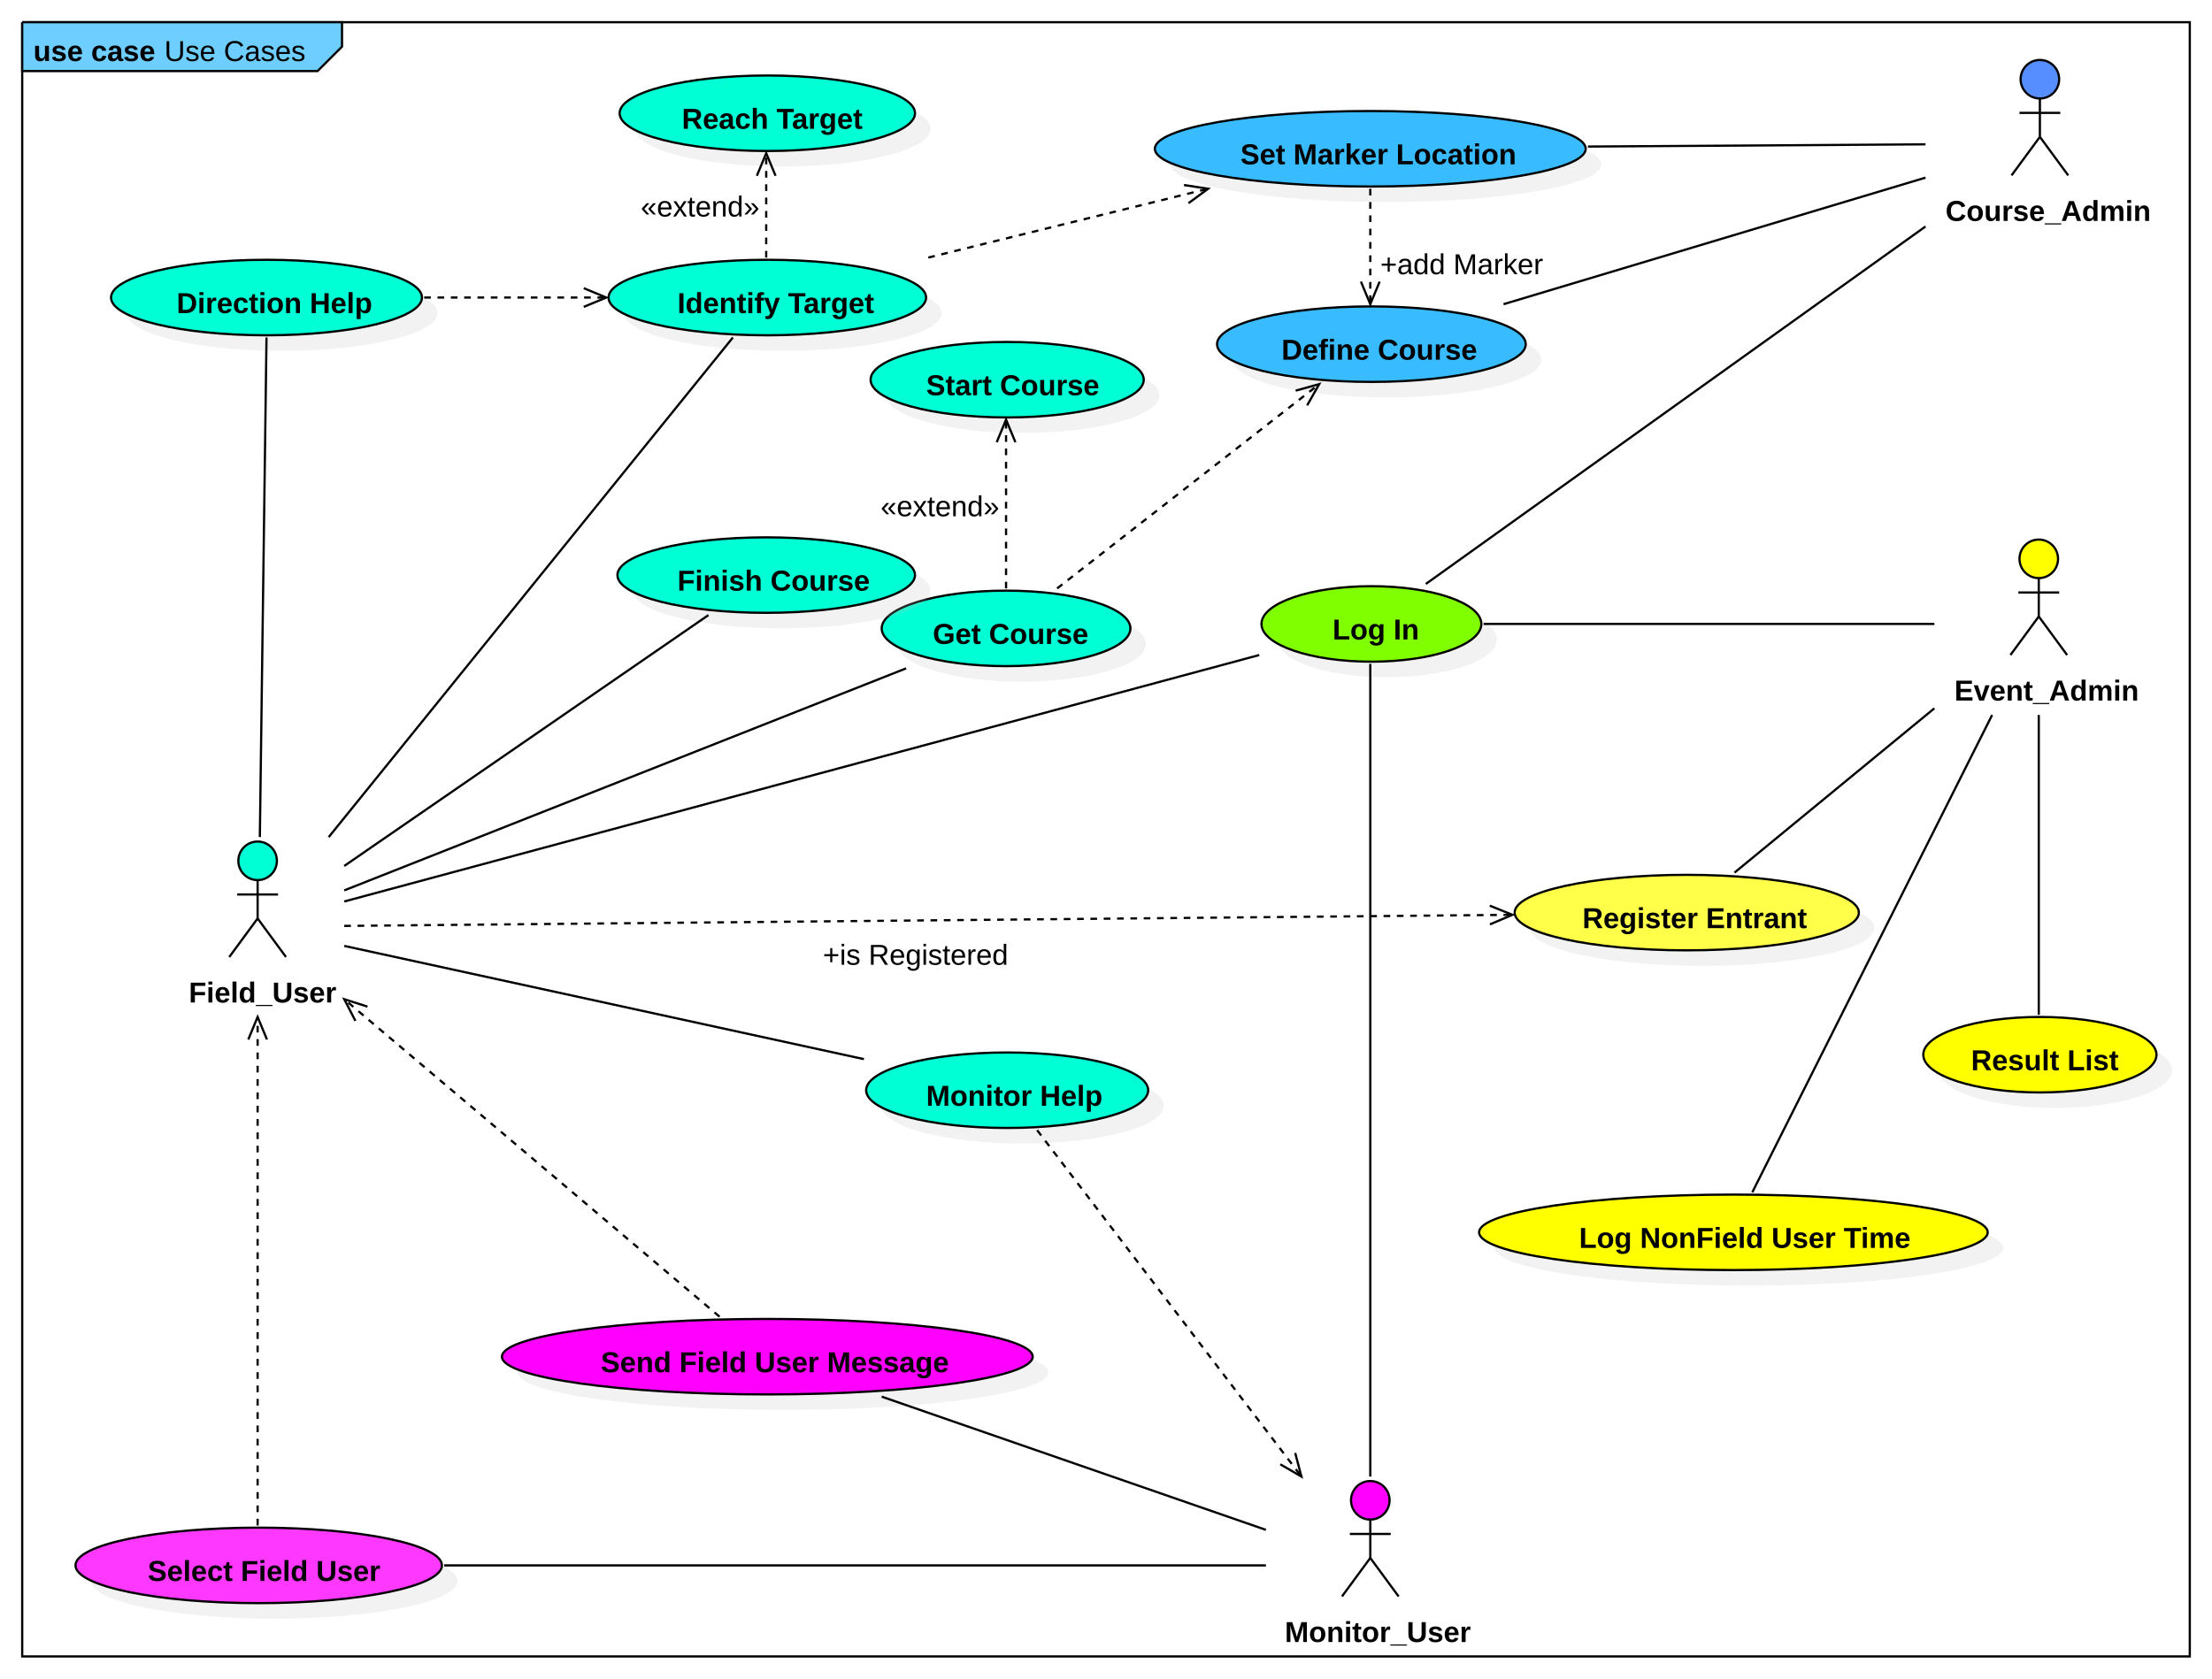
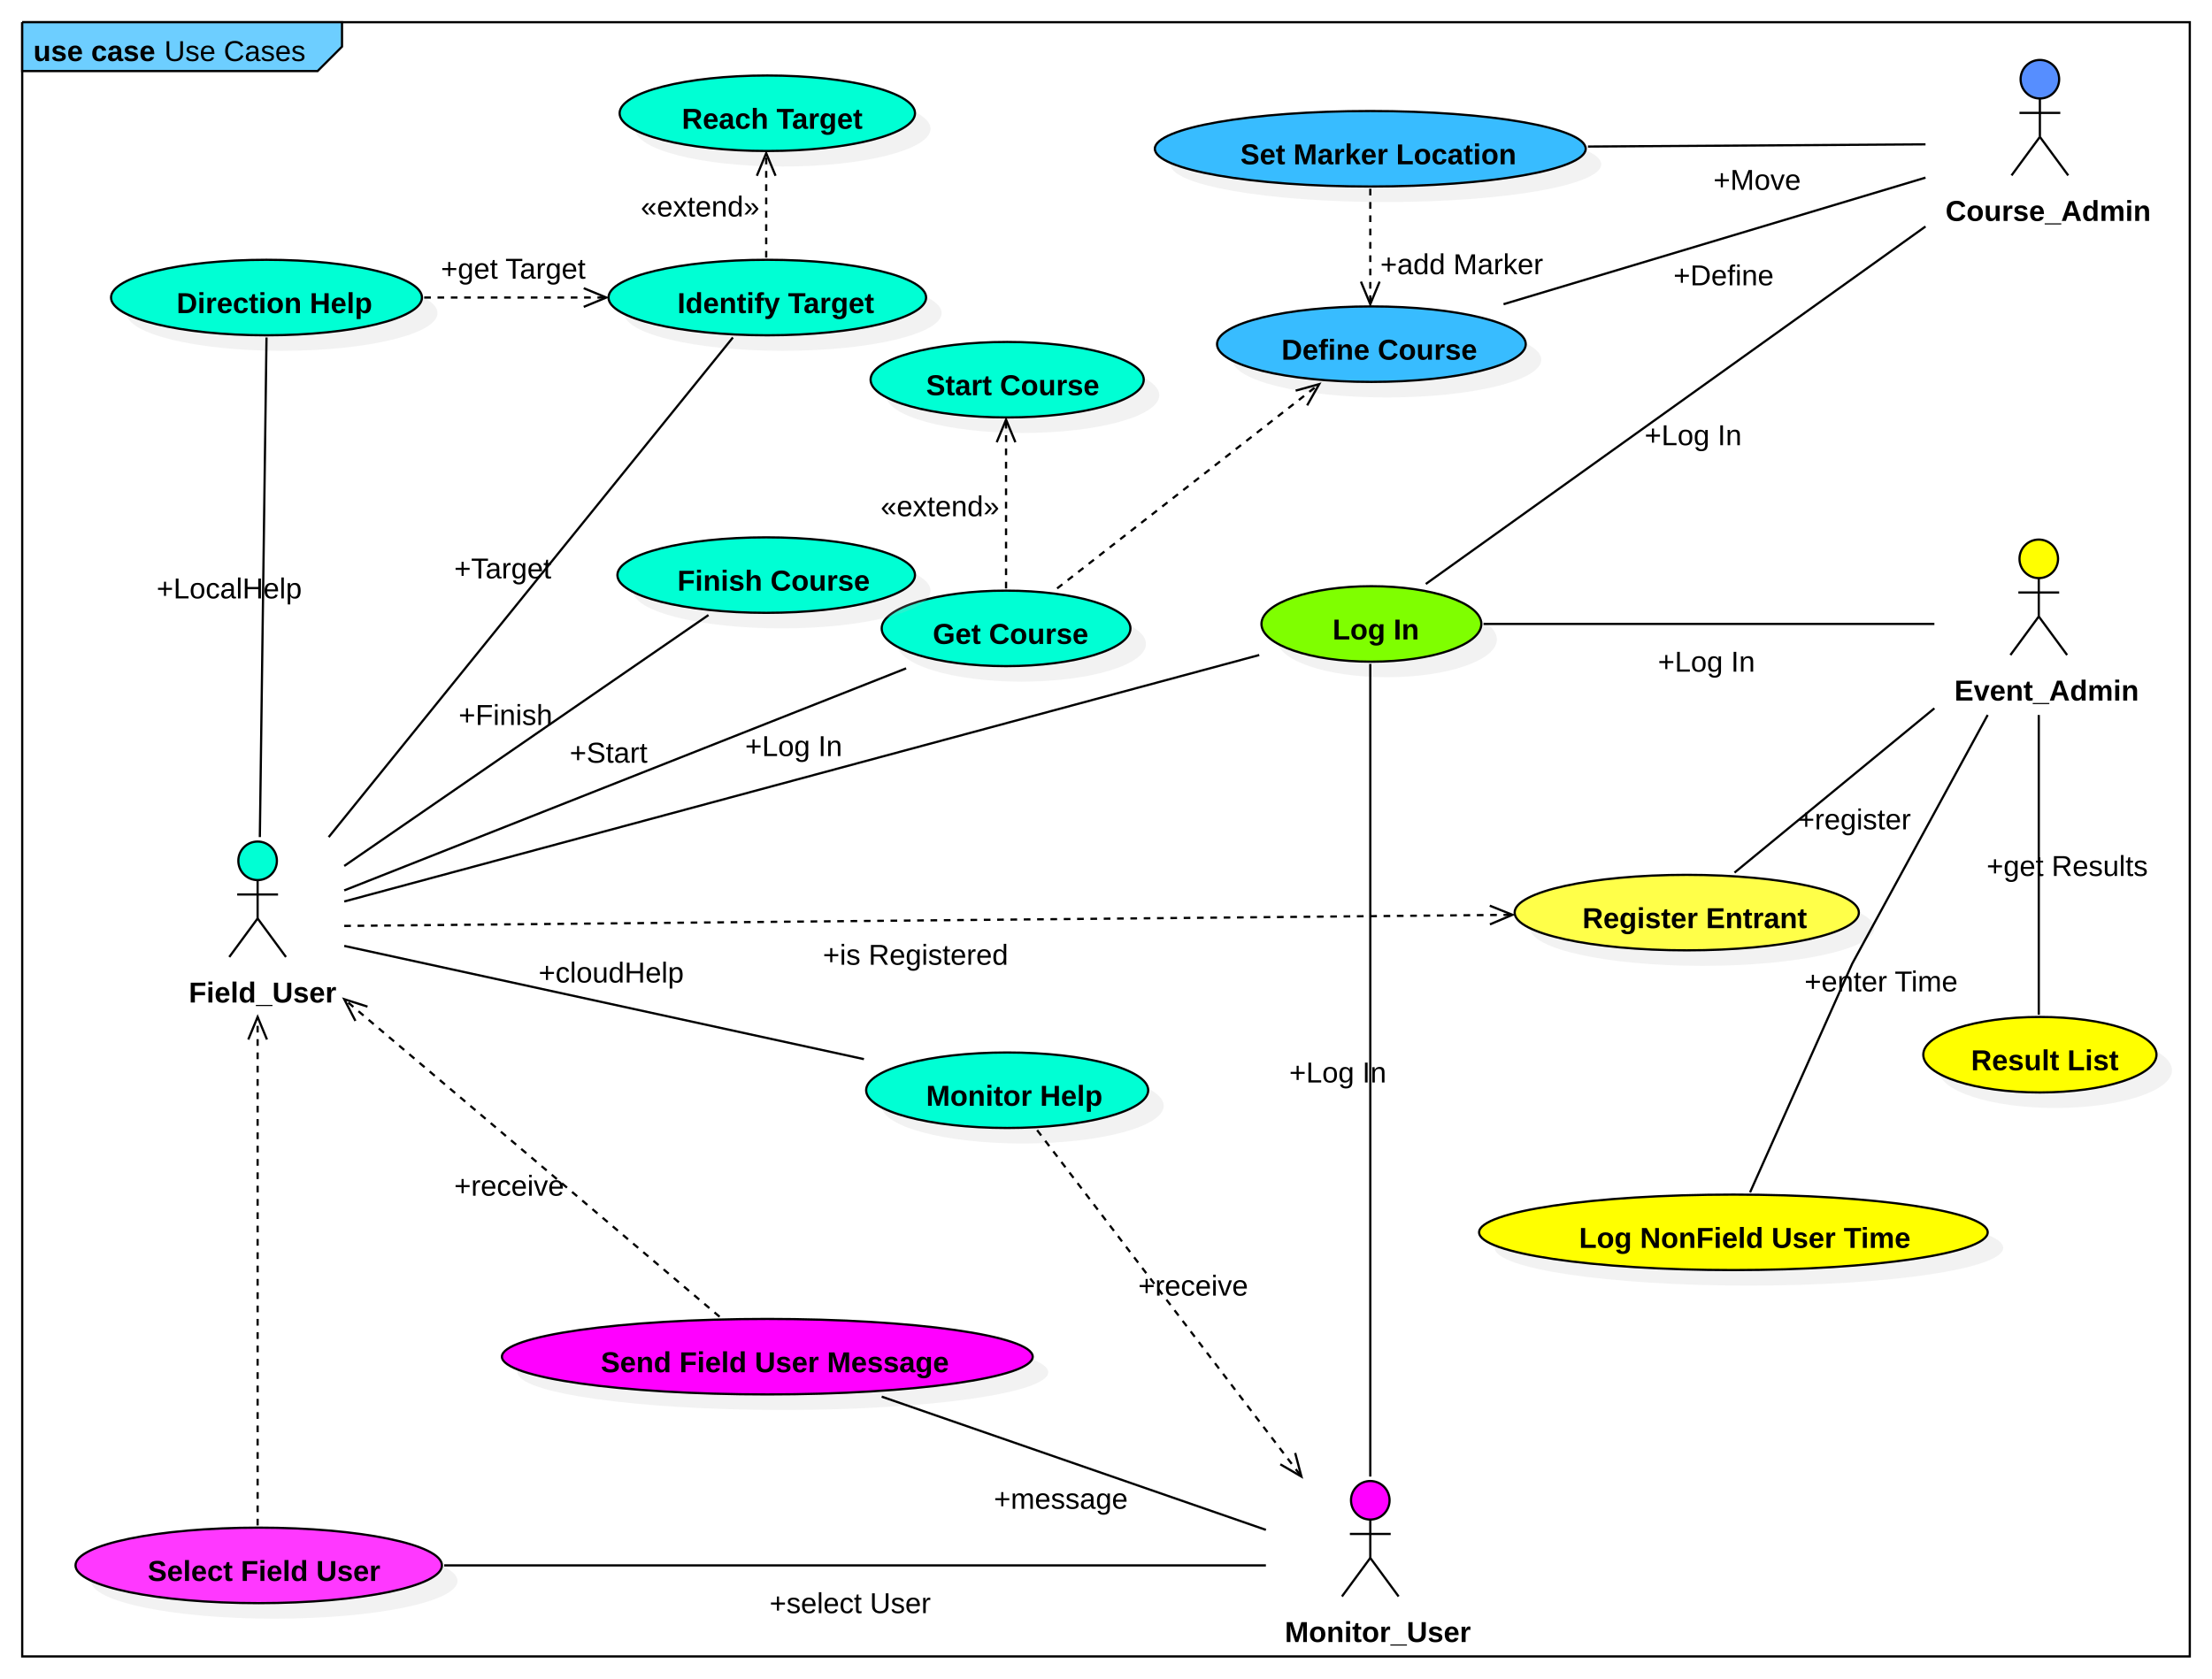
<svg xmlns="http://www.w3.org/2000/svg" version="1.1" width="996" height="756">
  <defs />
  <g>
    <g transform="translate(2,2) scale(1,1)">
      <path fill="none" stroke="#000000" d="M 8 8 L 984 8 L 984 744 L 8 744 L 8 8" stroke-miterlimit="10" />
    </g>
    <g transform="translate(2,2) scale(1,1)">
      <path fill="#6dceff" stroke="none" d="M 8 8 L 8 30 L 141 30 L 152 19 L 152 8 L 8 8" />
    </g>
    <g transform="translate(2,2) scale(1,1)">
      <path fill="none" stroke="#000000" d="M 8 8 L 8 30 L 141 30 L 152 19 L 152 8 L 8 8 L 8 8" stroke-miterlimit="10" />
    </g>
    <g transform="translate(2,2) scale(1,1)">
      <g>
        <path fill="none" stroke="none" />
        <text fill="#000000" stroke="none" font-family="Arial" font-size="13px" font-style="normal" font-weight="normal" text-decoration="none" x="72" y="25.5">Use Cases</text>
      </g>
    </g>
    <g transform="translate(2,2) scale(1,1)">
      <g>
        <path fill="none" stroke="none" />
        <text fill="#000000" stroke="none" font-family="Arial" font-size="13px" font-style="normal" font-weight="bold" text-decoration="none" x="13" y="25.5">use case</text>
      </g>
    </g>
    <g transform="translate(2,2) scale(1,1)">
      <path fill="#00ffd4" stroke="none" d="M 105.321 385.68 C 105.321 380.886 109.207 377 114 377 C 118.793 377 122.679 380.886 122.679 385.68 C 122.679 390.474 118.793 394.36 114 394.36 C 109.207 394.36 105.321 390.474 105.321 385.68 Z" />
    </g>
    <g transform="translate(2,2) scale(1,1)">
      <path fill="none" stroke="#000000" d="M 105.321 385.68 C 105.321 380.886 109.207 377 114 377 C 118.793 377 122.679 380.886 122.679 385.68 C 122.679 390.474 118.793 394.36 114 394.36 C 109.207 394.36 105.321 390.474 105.321 385.68 Z" stroke-miterlimit="10" />
    </g>
    <g transform="translate(2,2) scale(1,1)">
      <path fill="none" stroke="#000000" d="M 114 394.36 L 114 411.64" stroke-miterlimit="10" />
    </g>
    <g transform="translate(2,2) scale(1,1)">
      <path fill="none" stroke="#000000" d="M 104.81 400.84 L 123.19 400.84" stroke-miterlimit="10" />
    </g>
    <g transform="translate(2,2) scale(1,1)">
      <path fill="none" stroke="#000000" d="M 114 411.64 L 101.236 429" stroke-miterlimit="10" />
    </g>
    <g transform="translate(2,2) scale(1,1)">
      <path fill="none" stroke="#000000" d="M 114 411.64 L 126.764 429" stroke-miterlimit="10" />
    </g>
    <g transform="translate(2,2) scale(1,1)">
      <g>
        <path fill="none" stroke="none" />
        <text fill="#000000" stroke="none" font-family="Arial" font-size="13px" font-style="normal" font-weight="bold" text-decoration="none" x="83" y="449.5">Field_User</text>
      </g>
    </g>
    <g transform="translate(2,2) scale(1,1)">
      <path fill="#ff00ff" stroke="none" d="M 606.321 673.68 C 606.321 668.886 610.207 665 615 665 C 619.793 665 623.679 668.886 623.679 673.68 C 623.679 678.474 619.793 682.36 615 682.36 C 610.207 682.36 606.321 678.474 606.321 673.68 Z" />
    </g>
    <g transform="translate(2,2) scale(1,1)">
      <path fill="none" stroke="#000000" d="M 606.321 673.68 C 606.321 668.886 610.207 665 615 665 C 619.793 665 623.679 668.886 623.679 673.68 C 623.679 678.474 619.793 682.36 615 682.36 C 610.207 682.36 606.321 678.474 606.321 673.68 Z" stroke-miterlimit="10" />
    </g>
    <g transform="translate(2,2) scale(1,1)">
      <path fill="none" stroke="#000000" d="M 615 682.36 L 615 699.64" stroke-miterlimit="10" />
    </g>
    <g transform="translate(2,2) scale(1,1)">
      <path fill="none" stroke="#000000" d="M 605.81 688.84 L 624.19 688.84" stroke-miterlimit="10" />
    </g>
    <g transform="translate(2,2) scale(1,1)">
      <path fill="none" stroke="#000000" d="M 615 699.64 L 602.236 717" stroke-miterlimit="10" />
    </g>
    <g transform="translate(2,2) scale(1,1)">
      <path fill="none" stroke="#000000" d="M 615 699.64 L 627.764 717" stroke-miterlimit="10" />
    </g>
    <g transform="translate(2,2) scale(1,1)">
      <g>
        <path fill="none" stroke="none" />
        <text fill="#000000" stroke="none" font-family="Arial" font-size="13px" font-style="normal" font-weight="bold" text-decoration="none" x="576.5" y="737.5">Monitor_User</text>
      </g>
    </g>
    <g transform="translate(2,2) scale(1,1)">
      <path fill="#ffff00" stroke="none" d="M 907.321 249.68 C 907.321 244.886 911.207 241 916 241 C 920.793 241 924.679 244.886 924.679 249.68 C 924.679 254.474 920.793 258.36 916 258.36 C 911.207 258.36 907.321 254.474 907.321 249.68 Z" />
    </g>
    <g transform="translate(2,2) scale(1,1)">
      <path fill="none" stroke="#000000" d="M 907.321 249.68 C 907.321 244.886 911.207 241 916 241 C 920.793 241 924.679 244.886 924.679 249.68 C 924.679 254.474 920.793 258.36 916 258.36 C 911.207 258.36 907.321 254.474 907.321 249.68 Z" stroke-miterlimit="10" />
    </g>
    <g transform="translate(2,2) scale(1,1)">
      <path fill="none" stroke="#000000" d="M 916 258.36 L 916 275.64" stroke-miterlimit="10" />
    </g>
    <g transform="translate(2,2) scale(1,1)">
      <path fill="none" stroke="#000000" d="M 906.81 264.84 L 925.19 264.84" stroke-miterlimit="10" />
    </g>
    <g transform="translate(2,2) scale(1,1)">
      <path fill="none" stroke="#000000" d="M 916 275.64 L 903.236 293" stroke-miterlimit="10" />
    </g>
    <g transform="translate(2,2) scale(1,1)">
      <path fill="none" stroke="#000000" d="M 916 275.64 L 928.764 293" stroke-miterlimit="10" />
    </g>
    <g transform="translate(2,2) scale(1,1)">
      <g>
        <path fill="none" stroke="none" />
        <text fill="#000000" stroke="none" font-family="Arial" font-size="13px" font-style="normal" font-weight="bold" text-decoration="none" x="878" y="313.5">Event_Admin</text>
      </g>
    </g>
    <g transform="translate(2,2) scale(1,1)">
      <path fill="#568eff" stroke="none" d="M 907.821 33.68 C 907.821 28.886 911.707 25 916.5 25 C 921.293 25 925.179 28.886 925.179 33.68 C 925.179 38.474 921.293 42.36 916.5 42.36 C 911.707 42.36 907.821 38.474 907.821 33.68 Z" />
    </g>
    <g transform="translate(2,2) scale(1,1)">
      <path fill="none" stroke="#000000" d="M 907.821 33.68 C 907.821 28.886 911.707 25 916.5 25 C 921.293 25 925.179 28.886 925.179 33.68 C 925.179 38.474 921.293 42.36 916.5 42.36 C 911.707 42.36 907.821 38.474 907.821 33.68 Z" stroke-miterlimit="10" />
    </g>
    <g transform="translate(2,2) scale(1,1)">
      <path fill="none" stroke="#000000" d="M 916.5 42.36 L 916.5 59.64" stroke-miterlimit="10" />
    </g>
    <g transform="translate(2,2) scale(1,1)">
      <path fill="none" stroke="#000000" d="M 907.31 48.84 L 925.69 48.84" stroke-miterlimit="10" />
    </g>
    <g transform="translate(2,2) scale(1,1)">
      <path fill="none" stroke="#000000" d="M 916.5 59.64 L 903.736 77" stroke-miterlimit="10" />
    </g>
    <g transform="translate(2,2) scale(1,1)">
      <path fill="none" stroke="#000000" d="M 916.5 59.64 L 929.264 77" stroke-miterlimit="10" />
    </g>
    <g transform="translate(2,2) scale(1,1)">
      <g>
        <path fill="none" stroke="none" />
        <text fill="#000000" stroke="none" font-family="Arial" font-size="13px" font-style="normal" font-weight="bold" text-decoration="none" x="874" y="97.5">Course_Admin</text>
      </g>
    </g>
    <g transform="translate(2,2) scale(1,1)">
      <path fill="#C0C0C0" stroke="none" d="M 525 72 C 525 62.611 568.428 55 622 55 C 675.572 55 719 62.611 719 72 C 719 81.389 675.572 89 622 89 C 568.428 89 525 81.389 525 72 Z" opacity="0.2" />
    </g>
    <g transform="translate(2,2) scale(1,1)">
      <path fill="#38bcff" stroke="none" d="M 518 65 C 518 55.611 561.428 48 615 48 C 668.572 48 712 55.611 712 65 C 712 74.389 668.572 82 615 82 C 561.428 82 518 74.389 518 65 Z" />
    </g>
    <g transform="translate(2,2) scale(1,1)">
      <path fill="none" stroke="#000000" d="M 518 65 C 518 55.611 561.428 48 615 48 C 668.572 48 712 55.611 712 65 C 712 74.389 668.572 82 615 82 C 561.428 82 518 74.389 518 65 Z" stroke-miterlimit="10" />
    </g>
    <g transform="translate(2,2) scale(1,1)">
      <g>
        <path fill="none" stroke="none" />
        <text fill="#000000" stroke="none" font-family="Arial" font-size="13px" font-style="normal" font-weight="bold" text-decoration="none" x="556.5" y="72">Set Marker Location</text>
      </g>
    </g>
    <g transform="translate(2,2) scale(1,1)">
      <path fill="#C0C0C0" stroke="none" d="M 553 160 C 553 150.611 584.116 143 622.5 143 C 660.884 143 692 150.611 692 160 C 692 169.389 660.884 177 622.5 177 C 584.116 177 553 169.389 553 160 Z" opacity="0.2" />
    </g>
    <g transform="translate(2,2) scale(1,1)">
      <path fill="#38bcff" stroke="none" d="M 546 153 C 546 143.611 577.116 136 615.5 136 C 653.884 136 685 143.611 685 153 C 685 162.389 653.884 170 615.5 170 C 577.116 170 546 162.389 546 153 Z" />
    </g>
    <g transform="translate(2,2) scale(1,1)">
      <path fill="none" stroke="#000000" d="M 546 153 C 546 143.611 577.116 136 615.5 136 C 653.884 136 685 143.611 685 153 C 685 162.389 653.884 170 615.5 170 C 577.116 170 546 162.389 546 153 Z" stroke-miterlimit="10" />
    </g>
    <g transform="translate(2,2) scale(1,1)">
      <g>
        <path fill="none" stroke="none" />
        <text fill="#000000" stroke="none" font-family="Arial" font-size="13px" font-style="normal" font-weight="bold" text-decoration="none" x="575" y="160">Define Course</text>
      </g>
    </g>
    <g transform="translate(2,2) scale(1,1)">
      <path fill="none" stroke="#000000" d="M 615 83 L 615 135" stroke-miterlimit="10" stroke-dasharray="3" />
    </g>
    <g transform="translate(2,2) scale(1,1)">
      <path fill="none" stroke="#000000" d="M 610.79 124.837 L 615 135 L 619.21 124.837" stroke-miterlimit="10" />
    </g>
    <g transform="translate(2,2) scale(1,1)">
      <g>
        <path fill="none" stroke="none" />
        <text fill="#000000" stroke="none" font-family="Arial" font-size="13px" font-style="normal" font-weight="normal" text-decoration="none" x="619.5" y="121.5">+add Marker</text>
      </g>
    </g>
    <g transform="translate(2,2) scale(1,1)">
      <path fill="none" stroke="#000000" d="M 865 63 L 713 64" stroke-miterlimit="10" />
    </g>
    <g transform="translate(2,2) scale(1,1)">
+       <g>
+         <path fill="none" stroke="none" />
+         <text fill="#000000" stroke="none" font-family="Arial" font-size="13px" font-style="normal" font-weight="normal" text-decoration="none" x="769.5" y="83.5">+Move</text>
+       </g>
+     </g>
+     <g transform="translate(2,2) scale(1,1)">
      <path fill="none" stroke="#000000" d="M 865 78 L 675 135" stroke-miterlimit="10" />
    </g>
    <g transform="translate(2,2) scale(1,1)">
+       <g>
+         <path fill="none" stroke="none" />
+         <text fill="#000000" stroke="none" font-family="Arial" font-size="13px" font-style="normal" font-weight="normal" text-decoration="none" x="751.5" y="126.5">+Define</text>
+       </g>
+     </g>
+     <g transform="translate(2,2) scale(1,1)">
      <path fill="#C0C0C0" stroke="none" d="M 573 286 C 573 276.611 595.162 269 622.5 269 C 649.838 269 672 276.611 672 286 C 672 295.389 649.838 303 622.5 303 C 595.162 303 573 295.389 573 286 Z" opacity="0.2" />
    </g>
    <g transform="translate(2,2) scale(1,1)">
      <path fill="#7fff00" stroke="none" d="M 566 279 C 566 269.611 588.162 262 615.5 262 C 642.838 262 665 269.611 665 279 C 665 288.389 642.838 296 615.5 296 C 588.162 296 566 288.389 566 279 Z" />
    </g>
    <g transform="translate(2,2) scale(1,1)">
      <path fill="none" stroke="#000000" d="M 566 279 C 566 269.611 588.162 262 615.5 262 C 642.838 262 665 269.611 665 279 C 665 288.389 642.838 296 615.5 296 C 588.162 296 566 288.389 566 279 Z" stroke-miterlimit="10" />
    </g>
    <g transform="translate(2,2) scale(1,1)">
      <g>
        <path fill="none" stroke="none" />
        <text fill="#000000" stroke="none" font-family="Arial" font-size="13px" font-style="normal" font-weight="bold" text-decoration="none" x="598" y="286">Log In</text>
      </g>
    </g>
    <g transform="translate(2,2) scale(1,1)">
      <path fill="none" stroke="#000000" d="M 865 100 L 640 261" stroke-miterlimit="10" />
    </g>
    <g transform="translate(2,2) scale(1,1)">
+       <g>
+         <path fill="none" stroke="none" />
+         <text fill="#000000" stroke="none" font-family="Arial" font-size="13px" font-style="normal" font-weight="normal" text-decoration="none" x="738.5" y="198.5">+Log In</text>
+       </g>
+     </g>
+     <g transform="translate(2,2) scale(1,1)">
      <path fill="none" stroke="#000000" d="M 153 404 L 565 293" stroke-miterlimit="10" />
    </g>
    <g transform="translate(2,2) scale(1,1)">
+       <g>
+         <path fill="none" stroke="none" />
+         <text fill="#000000" stroke="none" font-family="Arial" font-size="13px" font-style="normal" font-weight="normal" text-decoration="none" x="333.5" y="338.5">+Log In</text>
+       </g>
+     </g>
+     <g transform="translate(2,2) scale(1,1)">
      <path fill="none" stroke="#000000" d="M 869 279 L 666 279" stroke-miterlimit="10" />
    </g>
    <g transform="translate(2,2) scale(1,1)">
+       <g>
+         <path fill="none" stroke="none" />
+         <text fill="#000000" stroke="none" font-family="Arial" font-size="13px" font-style="normal" font-weight="normal" text-decoration="none" x="744.5" y="300.5">+Log In</text>
+       </g>
+     </g>
+     <g transform="translate(2,2) scale(1,1)">
      <path fill="none" stroke="#000000" d="M 615 663 L 615 297" stroke-miterlimit="10" />
    </g>
    <g transform="translate(2,2) scale(1,1)">
+       <g>
+         <path fill="none" stroke="none" />
+         <text fill="#000000" stroke="none" font-family="Arial" font-size="13px" font-style="normal" font-weight="normal" text-decoration="none" x="578.5" y="485.5">+Log In</text>
+       </g>
+     </g>
+     <g transform="translate(2,2) scale(1,1)">
      <path fill="#C0C0C0" stroke="none" d="M 687 416 C 687 406.611 721.698 399 764.5 399 C 807.302 399 842 406.611 842 416 C 842 425.389 807.302 433 764.5 433 C 721.698 433 687 425.389 687 416 Z" opacity="0.2" />
    </g>
    <g transform="translate(2,2) scale(1,1)">
      <path fill="#ffff49" stroke="none" d="M 680 409 C 680 399.611 714.698 392 757.5 392 C 800.302 392 835 399.611 835 409 C 835 418.389 800.302 426 757.5 426 C 714.698 426 680 418.389 680 409 Z" />
    </g>
    <g transform="translate(2,2) scale(1,1)">
      <path fill="none" stroke="#000000" d="M 680 409 C 680 399.611 714.698 392 757.5 392 C 800.302 392 835 399.611 835 409 C 835 418.389 800.302 426 757.5 426 C 714.698 426 680 418.389 680 409 Z" stroke-miterlimit="10" />
    </g>
    <g transform="translate(2,2) scale(1,1)">
      <g>
        <path fill="none" stroke="none" />
        <text fill="#000000" stroke="none" font-family="Arial" font-size="13px" font-style="normal" font-weight="bold" text-decoration="none" x="710.5" y="416">Register Entrant</text>
      </g>
    </g>
    <g transform="translate(2,2) scale(1,1)">
      <path fill="none" stroke="#000000" d="M 869 317 L 779 391" stroke-miterlimit="10" />
    </g>
    <g transform="translate(2,2) scale(1,1)">
+       <g>
+         <path fill="none" stroke="none" />
+         <text fill="#000000" stroke="none" font-family="Arial" font-size="13px" font-style="normal" font-weight="normal" text-decoration="none" x="807.5" y="371.5">+register</text>
+       </g>
+     </g>
+     <g transform="translate(2,2) scale(1,1)">
      <path fill="none" stroke="#000000" d="M 153 415 L 679 410" stroke-miterlimit="10" stroke-dasharray="3" />
    </g>
    <g transform="translate(2,2) scale(1,1)">
      <path fill="none" stroke="#000000" d="M 668.878 414.306 L 679 410 L 668.798 405.887" stroke-miterlimit="10" />
    </g>
    <g transform="translate(2,2) scale(1,1)">
      <g>
        <path fill="none" stroke="none" />
        <text fill="#000000" stroke="none" font-family="Arial" font-size="13px" font-style="normal" font-weight="normal" text-decoration="none" x="368.5" y="432.5">+is Registered</text>
      </g>
    </g>
    <g transform="translate(2,2) scale(1,1)">
      <path fill="#C0C0C0" stroke="none" d="M 871 480 C 871 470.611 894.505 463 923.5 463 C 952.495 463 976 470.611 976 480 C 976 489.389 952.495 497 923.5 497 C 894.505 497 871 489.389 871 480 Z" opacity="0.2" />
    </g>
    <g transform="translate(2,2) scale(1,1)">
      <path fill="#ffff00" stroke="none" d="M 864 473 C 864 463.611 887.505 456 916.5 456 C 945.495 456 969 463.611 969 473 C 969 482.389 945.495 490 916.5 490 C 887.505 490 864 482.389 864 473 Z" />
    </g>
    <g transform="translate(2,2) scale(1,1)">
      <path fill="none" stroke="#000000" d="M 864 473 C 864 463.611 887.505 456 916.5 456 C 945.495 456 969 463.611 969 473 C 969 482.389 945.495 490 916.5 490 C 887.505 490 864 482.389 864 473 Z" stroke-miterlimit="10" />
    </g>
    <g transform="translate(2,2) scale(1,1)">
      <g>
        <path fill="none" stroke="none" />
        <text fill="#000000" stroke="none" font-family="Arial" font-size="13px" font-style="normal" font-weight="bold" text-decoration="none" x="885.5" y="480">Result List</text>
      </g>
    </g>
    <g transform="translate(2,2) scale(1,1)">
      <path fill="#C0C0C0" stroke="none" d="M 671 560 C 671 550.611 722.263 543 785.5 543 C 848.737 543 900 550.611 900 560 C 900 569.389 848.737 577 785.5 577 C 722.263 577 671 569.389 671 560 Z" opacity="0.2" />
    </g>
    <g transform="translate(2,2) scale(1,1)">
      <path fill="#ffff00" stroke="none" d="M 664 553 C 664 543.611 715.263 536 778.5 536 C 841.737 536 893 543.611 893 553 C 893 562.389 841.737 570 778.5 570 C 715.263 570 664 562.389 664 553 Z" />
    </g>
    <g transform="translate(2,2) scale(1,1)">
      <path fill="none" stroke="#000000" d="M 664 553 C 664 543.611 715.263 536 778.5 536 C 841.737 536 893 543.611 893 553 C 893 562.389 841.737 570 778.5 570 C 715.263 570 664 562.389 664 553 Z" stroke-miterlimit="10" />
    </g>
    <g transform="translate(2,2) scale(1,1)">
      <g>
        <path fill="none" stroke="none" />
        <text fill="#000000" stroke="none" font-family="Arial" font-size="13px" font-style="normal" font-weight="bold" text-decoration="none" x="709" y="560">Log NonField User Time</text>
      </g>
    </g>
    <g transform="translate(2,2) scale(1,1)">
-       <path fill="none" stroke="#000000" d="M 895 320 L 787 535" stroke-miterlimit="10" />
+       <path fill="none" stroke="#000000" d="M 893 320 L 832 432 L 786 535" stroke-miterlimit="10" />
+     </g>
+     <g transform="translate(2,2) scale(1,1)">
+       <g>
+         <path fill="none" stroke="none" />
+         <text fill="#000000" stroke="none" font-family="Arial" font-size="13px" font-style="normal" font-weight="normal" text-decoration="none" x="810.5" y="444.5">+enter Time</text>
+       </g>
    </g>
    <g transform="translate(2,2) scale(1,1)">
      <path fill="none" stroke="#000000" d="M 916 320 L 916 455" stroke-miterlimit="10" />
    </g>
    <g transform="translate(2,2) scale(1,1)">
+       <g>
+         <path fill="none" stroke="none" />
+         <text fill="#000000" stroke="none" font-family="Arial" font-size="13px" font-style="normal" font-weight="normal" text-decoration="none" x="892.5" y="392.5">+get Results</text>
+       </g>
+     </g>
+     <g transform="translate(2,2) scale(1,1)">
      <path fill="#C0C0C0" stroke="none" d="M 231 616 C 231 606.611 284.502 599 350.5 599 C 416.498 599 470 606.611 470 616 C 470 625.389 416.498 633 350.5 633 C 284.502 633 231 625.389 231 616 Z" opacity="0.2" />
    </g>
    <g transform="translate(2,2) scale(1,1)">
      <path fill="#ff00ff" stroke="none" d="M 224 609 C 224 599.611 277.502 592 343.5 592 C 409.498 592 463 599.611 463 609 C 463 618.389 409.498 626 343.5 626 C 277.502 626 224 618.389 224 609 Z" />
    </g>
    <g transform="translate(2,2) scale(1,1)">
      <path fill="none" stroke="#000000" d="M 224 609 C 224 599.611 277.502 592 343.5 592 C 409.498 592 463 599.611 463 609 C 463 618.389 409.498 626 343.5 626 C 277.502 626 224 618.389 224 609 Z" stroke-miterlimit="10" />
    </g>
    <g transform="translate(2,2) scale(1,1)">
      <g>
        <path fill="none" stroke="none" />
        <text fill="#000000" stroke="none" font-family="Arial" font-size="13px" font-style="normal" font-weight="bold" text-decoration="none" x="268.5" y="616">Send Field User Message</text>
      </g>
    </g>
    <g transform="translate(2,2) scale(1,1)">
      <path fill="none" stroke="#000000" d="M 568 687 L 395 627" stroke-miterlimit="10" />
    </g>
    <g transform="translate(2,2) scale(1,1)">
+       <g>
+         <path fill="none" stroke="none" />
+         <text fill="#000000" stroke="none" font-family="Arial" font-size="13px" font-style="normal" font-weight="normal" text-decoration="none" x="445.5" y="677.5">+message</text>
+       </g>
+     </g>
+     <g transform="translate(2,2) scale(1,1)">
      <path fill="none" stroke="#000000" d="M 322 591 L 153 448" stroke-miterlimit="10" stroke-dasharray="3" />
    </g>
    <g transform="translate(2,2) scale(1,1)">
      <path fill="none" stroke="#000000" d="M 163.477 451.351 L 153 448 L 158.039 457.778" stroke-miterlimit="10" />
    </g>
    <g transform="translate(2,2) scale(1,1)">
+       <g>
+         <path fill="none" stroke="none" />
+         <text fill="#000000" stroke="none" font-family="Arial" font-size="13px" font-style="normal" font-weight="normal" text-decoration="none" x="202.5" y="536.5">+receive</text>
+       </g>
+     </g>
+     <g transform="translate(2,2) scale(1,1)">
      <path fill="#C0C0C0" stroke="none" d="M 39 710 C 39 700.611 75.937 693 121.5 693 C 167.063 693 204 700.611 204 710 C 204 719.389 167.063 727 121.5 727 C 75.937 727 39 719.389 39 710 Z" opacity="0.2" />
    </g>
    <g transform="translate(2,2) scale(1,1)">
      <path fill="#ff38ff" stroke="none" d="M 32 703 C 32 693.611 68.937 686 114.5 686 C 160.063 686 197 693.611 197 703 C 197 712.389 160.063 720 114.5 720 C 68.937 720 32 712.389 32 703 Z" />
    </g>
    <g transform="translate(2,2) scale(1,1)">
      <path fill="none" stroke="#000000" d="M 32 703 C 32 693.611 68.937 686 114.5 686 C 160.063 686 197 693.611 197 703 C 197 712.389 160.063 720 114.5 720 C 68.937 720 32 712.389 32 703 Z" stroke-miterlimit="10" />
    </g>
    <g transform="translate(2,2) scale(1,1)">
      <g>
        <path fill="none" stroke="none" />
        <text fill="#000000" stroke="none" font-family="Arial" font-size="13px" font-style="normal" font-weight="bold" text-decoration="none" x="64.5" y="710">Select Field User</text>
      </g>
    </g>
    <g transform="translate(2,2) scale(1,1)">
      <path fill="none" stroke="#000000" d="M 568 703 L 198 703" stroke-miterlimit="10" />
    </g>
    <g transform="translate(2,2) scale(1,1)">
+       <g>
+         <path fill="none" stroke="none" />
+         <text fill="#000000" stroke="none" font-family="Arial" font-size="13px" font-style="normal" font-weight="normal" text-decoration="none" x="344.5" y="724.5">+select User</text>
+       </g>
+     </g>
+     <g transform="translate(2,2) scale(1,1)">
      <path fill="none" stroke="#000000" d="M 114 685 L 114 456" stroke-miterlimit="10" stroke-dasharray="3" />
    </g>
    <g transform="translate(2,2) scale(1,1)">
      <path fill="none" stroke="#000000" d="M 118.21 466.163 L 114 456 L 109.79 466.163" stroke-miterlimit="10" />
    </g>
    <g transform="translate(2,2) scale(1,1)">
      <path fill="#C0C0C0" stroke="none" d="M 402 288 C 402 278.611 427.072 271 458 271 C 488.928 271 514 278.611 514 288 C 514 297.389 488.928 305 458 305 C 427.072 305 402 297.389 402 288 Z" opacity="0.2" />
    </g>
    <g transform="translate(2,2) scale(1,1)">
      <path fill="#00ffd4" stroke="none" d="M 395 281 C 395 271.611 420.072 264 451 264 C 481.928 264 507 271.611 507 281 C 507 290.389 481.928 298 451 298 C 420.072 298 395 290.389 395 281 Z" />
    </g>
    <g transform="translate(2,2) scale(1,1)">
      <path fill="none" stroke="#000000" d="M 395 281 C 395 271.611 420.072 264 451 264 C 481.928 264 507 271.611 507 281 C 507 290.389 481.928 298 451 298 C 420.072 298 395 290.389 395 281 Z" stroke-miterlimit="10" />
    </g>
    <g transform="translate(2,2) scale(1,1)">
      <g>
        <path fill="none" stroke="none" />
        <text fill="#000000" stroke="none" font-family="Arial" font-size="13px" font-style="normal" font-weight="bold" text-decoration="none" x="418" y="288">Get Course</text>
      </g>
    </g>
    <g transform="translate(2,2) scale(1,1)">
      <path fill="none" stroke="#000000" d="M 153 399 L 406 299" stroke-miterlimit="10" />
    </g>
    <g transform="translate(2,2) scale(1,1)">
+       <g>
+         <path fill="none" stroke="none" />
+         <text fill="#000000" stroke="none" font-family="Arial" font-size="13px" font-style="normal" font-weight="normal" text-decoration="none" x="254.5" y="341.5">+Start</text>
+       </g>
+     </g>
+     <g transform="translate(2,2) scale(1,1)">
      <path fill="none" stroke="#000000" d="M 474 263 L 592 171" stroke-miterlimit="10" stroke-dasharray="3" />
    </g>
    <g transform="translate(2,2) scale(1,1)">
      <path fill="none" stroke="#000000" d="M 586.574 180.568 L 592 171 L 581.397 173.929" stroke-miterlimit="10" />
    </g>
    <g transform="translate(2,2) scale(1,1)">
      <path fill="#C0C0C0" stroke="none" d="M 397 176 C 397 166.611 424.534 159 458.5 159 C 492.466 159 520 166.611 520 176 C 520 185.389 492.466 193 458.5 193 C 424.534 193 397 185.389 397 176 Z" opacity="0.2" />
    </g>
    <g transform="translate(2,2) scale(1,1)">
      <path fill="#00ffd4" stroke="none" d="M 390 169 C 390 159.611 417.534 152 451.5 152 C 485.466 152 513 159.611 513 169 C 513 178.389 485.466 186 451.5 186 C 417.534 186 390 178.389 390 169 Z" />
    </g>
    <g transform="translate(2,2) scale(1,1)">
      <path fill="none" stroke="#000000" d="M 390 169 C 390 159.611 417.534 152 451.5 152 C 485.466 152 513 159.611 513 169 C 513 178.389 485.466 186 451.5 186 C 417.534 186 390 178.389 390 169 Z" stroke-miterlimit="10" />
    </g>
    <g transform="translate(2,2) scale(1,1)">
      <g>
        <path fill="none" stroke="none" />
        <text fill="#000000" stroke="none" font-family="Arial" font-size="13px" font-style="normal" font-weight="bold" text-decoration="none" x="415" y="176">Start Course</text>
      </g>
    </g>
    <g transform="translate(2,2) scale(1,1)">
      <path fill="none" stroke="#000000" d="M 451 263 L 451 187" stroke-miterlimit="10" stroke-dasharray="3" />
    </g>
    <g transform="translate(2,2) scale(1,1)">
      <path fill="none" stroke="#000000" d="M 455.21 197.163 L 451 187 L 446.79 197.163" stroke-miterlimit="10" />
    </g>
    <g transform="translate(2,2) scale(1,1)">
      <g>
        <path fill="none" stroke="none" />
        <text fill="#000000" stroke="none" font-family="Arial" font-size="13px" font-style="normal" font-weight="normal" text-decoration="none" x="394.5" y="230.5">«extend»</text>
      </g>
    </g>
    <g transform="translate(2,2) scale(1,1)">
      <path fill="#C0C0C0" stroke="none" d="M 279 139 C 279 129.611 311.012 122 350.5 122 C 389.988 122 422 129.611 422 139 C 422 148.389 389.988 156 350.5 156 C 311.012 156 279 148.389 279 139 Z" opacity="0.2" />
    </g>
    <g transform="translate(2,2) scale(1,1)">
      <path fill="#00ffd4" stroke="none" d="M 272 132 C 272 122.611 304.012 115 343.5 115 C 382.988 115 415 122.611 415 132 C 415 141.389 382.988 149 343.5 149 C 304.012 149 272 141.389 272 132 Z" />
    </g>
    <g transform="translate(2,2) scale(1,1)">
      <path fill="none" stroke="#000000" d="M 272 132 C 272 122.611 304.012 115 343.5 115 C 382.988 115 415 122.611 415 132 C 415 141.389 382.988 149 343.5 149 C 304.012 149 272 141.389 272 132 Z" stroke-miterlimit="10" />
    </g>
    <g transform="translate(2,2) scale(1,1)">
      <g>
        <path fill="none" stroke="none" />
        <text fill="#000000" stroke="none" font-family="Arial" font-size="13px" font-style="normal" font-weight="bold" text-decoration="none" x="303" y="139">Identify Target</text>
      </g>
    </g>
    <g transform="translate(2,2) scale(1,1)">
      <path fill="#C0C0C0" stroke="none" d="M 284 56 C 284 46.611 313.773 39 350.5 39 C 387.227 39 417 46.611 417 56 C 417 65.389 387.227 73 350.5 73 C 313.773 73 284 65.389 284 56 Z" opacity="0.2" />
    </g>
    <g transform="translate(2,2) scale(1,1)">
      <path fill="#00ffd4" stroke="none" d="M 277 49 C 277 39.611 306.773 32 343.5 32 C 380.227 32 410 39.611 410 49 C 410 58.389 380.227 66 343.5 66 C 306.773 66 277 58.389 277 49 Z" />
    </g>
    <g transform="translate(2,2) scale(1,1)">
      <path fill="none" stroke="#000000" d="M 277 49 C 277 39.611 306.773 32 343.5 32 C 380.227 32 410 39.611 410 49 C 410 58.389 380.227 66 343.5 66 C 306.773 66 277 58.389 277 49 Z" stroke-miterlimit="10" />
    </g>
    <g transform="translate(2,2) scale(1,1)">
      <g>
        <path fill="none" stroke="none" />
        <text fill="#000000" stroke="none" font-family="Arial" font-size="13px" font-style="normal" font-weight="bold" text-decoration="none" x="305" y="56">Reach Target</text>
      </g>
    </g>
    <g transform="translate(2,2) scale(1,1)">
      <path fill="none" stroke="#000000" d="M 146 375 L 328 150" stroke-miterlimit="10" />
    </g>
    <g transform="translate(2,2) scale(1,1)">
+       <g>
+         <path fill="none" stroke="none" />
+         <text fill="#000000" stroke="none" font-family="Arial" font-size="13px" font-style="normal" font-weight="normal" text-decoration="none" x="202.5" y="258.5">+Target</text>
+       </g>
+     </g>
+     <g transform="translate(2,2) scale(1,1)">
      <path fill="none" stroke="#000000" d="M 343 114 L 343 67" stroke-miterlimit="10" stroke-dasharray="3" />
    </g>
    <g transform="translate(2,2) scale(1,1)">
      <path fill="none" stroke="#000000" d="M 347.21 77.163 L 343 67 L 338.79 77.163" stroke-miterlimit="10" />
    </g>
    <g transform="translate(2,2) scale(1,1)">
      <g>
        <path fill="none" stroke="none" />
        <text fill="#000000" stroke="none" font-family="Arial" font-size="13px" font-style="normal" font-weight="normal" text-decoration="none" x="286.5" y="95.5">«extend»</text>
      </g>
    </g>
    <g transform="translate(2,2) scale(1,1)">
-       <path fill="none" stroke="#000000" d="M 416 114 L 542 83" stroke-miterlimit="10" stroke-dasharray="3" />
-     </g>
-     <g transform="translate(2,2) scale(1,1)">
-       <path fill="none" stroke="#000000" d="M 533.137 89.516 L 542 83 L 531.126 81.34" stroke-miterlimit="10" />
-     </g>
-     <g transform="translate(2,2) scale(1,1)">
      <path fill="#C0C0C0" stroke="none" d="M 283 264 C 283 254.611 312.997 247 350 247 C 387.003 247 417 254.611 417 264 C 417 273.389 387.003 281 350 281 C 312.997 281 283 273.389 283 264 Z" opacity="0.2" />
    </g>
    <g transform="translate(2,2) scale(1,1)">
      <path fill="#00ffd4" stroke="none" d="M 276 257 C 276 247.611 305.997 240 343 240 C 380.003 240 410 247.611 410 257 C 410 266.389 380.003 274 343 274 C 305.997 274 276 266.389 276 257 Z" />
    </g>
    <g transform="translate(2,2) scale(1,1)">
      <path fill="none" stroke="#000000" d="M 276 257 C 276 247.611 305.997 240 343 240 C 380.003 240 410 247.611 410 257 C 410 266.389 380.003 274 343 274 C 305.997 274 276 266.389 276 257 Z" stroke-miterlimit="10" />
    </g>
    <g transform="translate(2,2) scale(1,1)">
      <g>
        <path fill="none" stroke="none" />
        <text fill="#000000" stroke="none" font-family="Arial" font-size="13px" font-style="normal" font-weight="bold" text-decoration="none" x="303" y="264">Finish Course</text>
      </g>
    </g>
    <g transform="translate(2,2) scale(1,1)">
      <path fill="none" stroke="#000000" d="M 153 388 L 317 275" stroke-miterlimit="10" />
    </g>
    <g transform="translate(2,2) scale(1,1)">
+       <g>
+         <path fill="none" stroke="none" />
+         <text fill="#000000" stroke="none" font-family="Arial" font-size="13px" font-style="normal" font-weight="normal" text-decoration="none" x="204.5" y="324.5">+Finish</text>
+       </g>
+     </g>
+     <g transform="translate(2,2) scale(1,1)">
      <path fill="#C0C0C0" stroke="none" d="M 55 139 C 55 129.611 86.34 122 125 122 C 163.66 122 195 129.611 195 139 C 195 148.389 163.66 156 125 156 C 86.34 156 55 148.389 55 139 Z" opacity="0.2" />
    </g>
    <g transform="translate(2,2) scale(1,1)">
      <path fill="#00ffd4" stroke="none" d="M 48 132 C 48 122.611 79.34 115 118 115 C 156.66 115 188 122.611 188 132 C 188 141.389 156.66 149 118 149 C 79.34 149 48 141.389 48 132 Z" />
    </g>
    <g transform="translate(2,2) scale(1,1)">
      <path fill="none" stroke="#000000" d="M 48 132 C 48 122.611 79.34 115 118 115 C 156.66 115 188 122.611 188 132 C 188 141.389 156.66 149 118 149 C 79.34 149 48 141.389 48 132 Z" stroke-miterlimit="10" />
    </g>
    <g transform="translate(2,2) scale(1,1)">
      <g>
        <path fill="none" stroke="none" />
        <text fill="#000000" stroke="none" font-family="Arial" font-size="13px" font-style="normal" font-weight="bold" text-decoration="none" x="77.5" y="139">Direction Help</text>
      </g>
    </g>
    <g transform="translate(2,2) scale(1,1)">
      <path fill="none" stroke="#000000" d="M 115 375 L 118 150" stroke-miterlimit="10" />
    </g>
    <g transform="translate(2,2) scale(1,1)">
+       <g>
+         <path fill="none" stroke="none" />
+         <text fill="#000000" stroke="none" font-family="Arial" font-size="13px" font-style="normal" font-weight="normal" text-decoration="none" x="68.5" y="267.5">+LocalHelp</text>
+       </g>
+     </g>
+     <g transform="translate(2,2) scale(1,1)">
      <path fill="#C0C0C0" stroke="none" d="M 395 496 C 395 486.611 423.43 479 458.5 479 C 493.57 479 522 486.611 522 496 C 522 505.389 493.57 513 458.5 513 C 423.43 513 395 505.389 395 496 Z" opacity="0.2" />
    </g>
    <g transform="translate(2,2) scale(1,1)">
      <path fill="#00ffd4" stroke="none" d="M 388 489 C 388 479.611 416.43 472 451.5 472 C 486.57 472 515 479.611 515 489 C 515 498.389 486.57 506 451.5 506 C 416.43 506 388 498.389 388 489 Z" />
    </g>
    <g transform="translate(2,2) scale(1,1)">
      <path fill="none" stroke="#000000" d="M 388 489 C 388 479.611 416.43 472 451.5 472 C 486.57 472 515 479.611 515 489 C 515 498.389 486.57 506 451.5 506 C 416.43 506 388 498.389 388 489 Z" stroke-miterlimit="10" />
    </g>
    <g transform="translate(2,2) scale(1,1)">
      <g>
        <path fill="none" stroke="none" />
        <text fill="#000000" stroke="none" font-family="Arial" font-size="13px" font-style="normal" font-weight="bold" text-decoration="none" x="415" y="496">Monitor Help</text>
      </g>
    </g>
    <g transform="translate(2,2) scale(1,1)">
      <path fill="none" stroke="#000000" d="M 153 424 L 387 475" stroke-miterlimit="10" />
    </g>
    <g transform="translate(2,2) scale(1,1)">
+       <g>
+         <path fill="none" stroke="none" />
+         <text fill="#000000" stroke="none" font-family="Arial" font-size="13px" font-style="normal" font-weight="normal" text-decoration="none" x="240.5" y="440.5">+cloudHelp</text>
+       </g>
+     </g>
+     <g transform="translate(2,2) scale(1,1)">
      <path fill="none" stroke="#000000" d="M 465 507 L 584 663" stroke-miterlimit="10" stroke-dasharray="3" />
    </g>
    <g transform="translate(2,2) scale(1,1)">
      <path fill="none" stroke="#000000" d="M 574.489 657.473 L 584 663 L 581.183 652.367" stroke-miterlimit="10" />
    </g>
    <g transform="translate(2,2) scale(1,1)">
+       <g>
+         <path fill="none" stroke="none" />
+         <text fill="#000000" stroke="none" font-family="Arial" font-size="13px" font-style="normal" font-weight="normal" text-decoration="none" x="510.5" y="581.5">+receive</text>
+       </g>
+     </g>
+     <g transform="translate(2,2) scale(1,1)">
      <path fill="none" stroke="#000000" d="M 189 132 L 271 132" stroke-miterlimit="10" stroke-dasharray="3" />
    </g>
    <g transform="translate(2,2) scale(1,1)">
      <path fill="none" stroke="#000000" d="M 260.837 136.21 L 271 132 L 260.837 127.79" stroke-miterlimit="10" />
+     </g>
+     <g transform="translate(2,2) scale(1,1)">
+       <g>
+         <path fill="none" stroke="none" />
+         <text fill="#000000" stroke="none" font-family="Arial" font-size="13px" font-style="normal" font-weight="normal" text-decoration="none" x="196.5" y="123.5">+get Target</text>
+       </g>
    </g>
  </g>
</svg>
